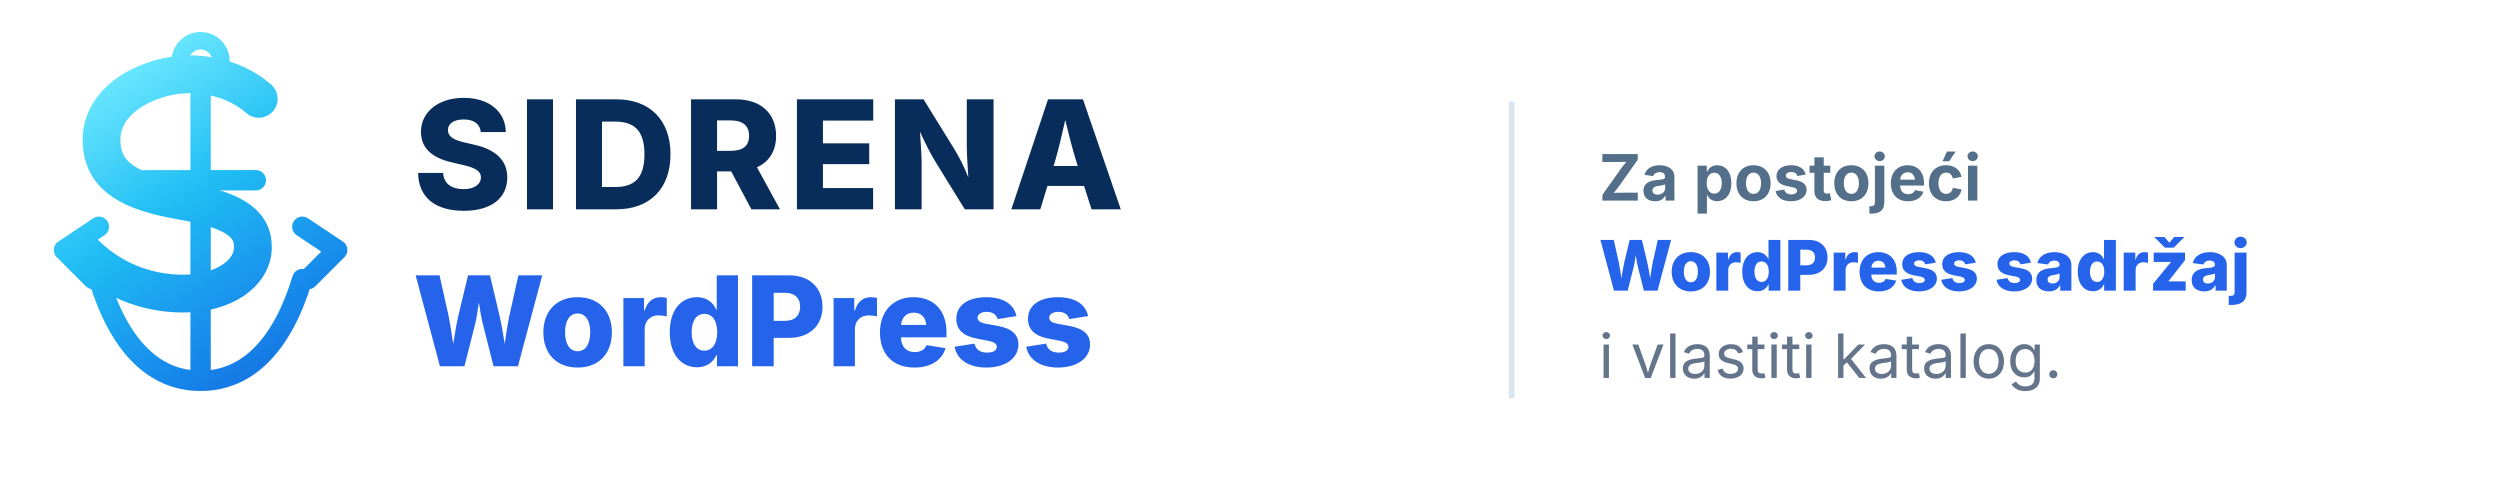
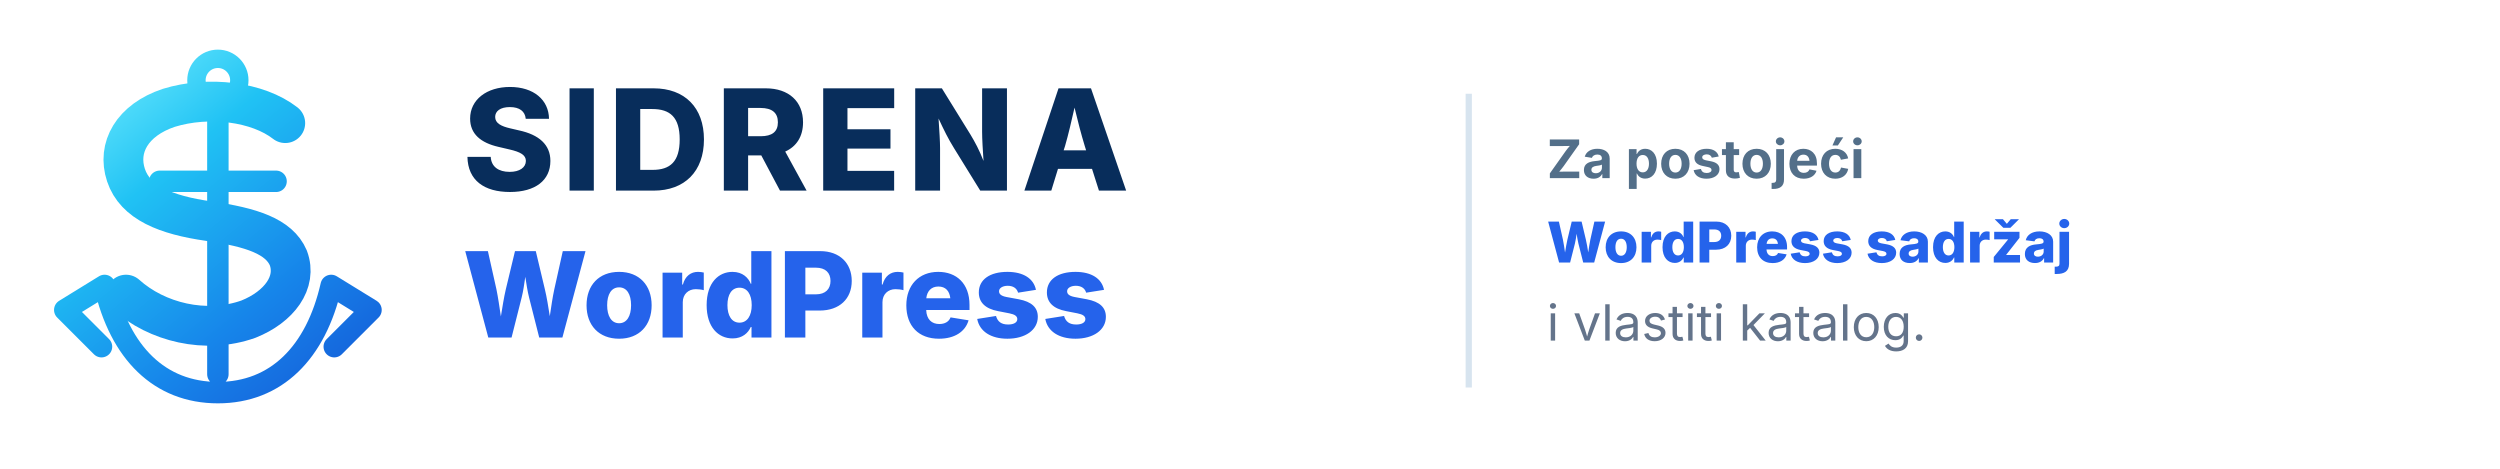
- <svg xmlns="http://www.w3.org/2000/svg" viewBox="0 0 860 170" role="img" aria-labelledby="title desc">
+ <svg xmlns="http://www.w3.org/2000/svg" viewBox="0 0 800 150" role="img" aria-labelledby="t d">
  <defs>
-     <linearGradient id="m" x1="28" y1="12" x2="112" y2="140" gradientUnits="userSpaceOnUse">
-       <stop stop-color="#78efff" />
-       <stop offset=".38" stop-color="#20bdf4" />
-       <stop offset=".72" stop-color="#1685ea" />
-       <stop offset="1" stop-color="#1557d6" />
+     <linearGradient id="sidMark" x1="18" y1="8" x2="112" y2="122" gradientUnits="userSpaceOnUse">
+       <stop stop-color="#78F1FF" />
+       <stop offset=".32" stop-color="#20C2F4" />
+       <stop offset=".68" stop-color="#1685EA" />
+       <stop offset="1" stop-color="#1557D6" />
    </linearGradient>
  </defs>
-   <g transform="translate(7 5)">
-     <path d="M82 29c-9-8-24-11-37-6-11 4-18 12-17 22 1 11 10 16 27 19 17 3 25 7 25 16 0 9-10 16-24 16-13 0-25-5-34-14" fill="none" stroke="url(#m)" stroke-width="13" stroke-linecap="round" />
-     <circle cx="62" cy="16" r="7" fill="none" stroke="url(#m)" stroke-width="6" />
-     <path d="M62 23v83M43 57h38M27 73l-12 8 10 10M97 73l12 8-10 10M27 91c7 23 19 35 35 35s28-12 35-35M62 106v19" fill="none" stroke="url(#m)" stroke-width="7" stroke-linecap="round" stroke-linejoin="round" />
+   <g transform="translate(7 10) scale(.98)">
+     <g fill="none" stroke="url(#sidMark)" stroke-linecap="round" stroke-linejoin="round">
+       <circle cx="64" cy="16" r="7" stroke-width="6" />
+       <path d="M86 30C77 23 61 21 48 25C36 29 31 38 34 47C37 56 47 60 61 62C75 64 84 67 87 74C90 82 84 90 74 94C60 99 44 95 34 86" stroke-width="13" />
+       <path d="M64 24v88M45 49h38M27 83c5 22 18 35 37 35s32-13 37-35M27 83l-13 8 12 12m75-20 13 8-12 12" stroke-width="7" />
+     </g>
  </g>
-   <text x="142" y="72" fill="#082D5B" font-family="Inter,Segoe UI,Arial,sans-serif" font-size="52" font-weight="800" letter-spacing="2">SIDRENA</text>
-   <text x="142" y="126" fill="#2563EB" font-family="Inter,Segoe UI,Arial,sans-serif" font-size="43" font-weight="800">WordPress</text>
-   <line x1="520" y1="35" x2="520" y2="137" stroke="#d9e6f2" stroke-width="2" />
-   <text x="550" y="69" fill="#536f89" font-family="Inter,Segoe UI,Arial,sans-serif" font-size="22" font-weight="700">Za postojeći</text>
-   <text x="550" y="100" fill="#2563EB" font-family="Inter,Segoe UI,Arial,sans-serif" font-size="24" font-weight="800">WordPress sadržaj</text>
-   <text x="550" y="130" fill="#64748B" font-family="Inter,Segoe UI,Arial,sans-serif" font-size="21">i vlastiti katalog.</text>
+   <text x="148" y="61" fill="#082D5B" font-family="Inter,Segoe UI,Arial,sans-serif" font-size="45" font-weight="800" letter-spacing="2">SIDRENA</text>
+   <text x="148" y="108" fill="#2563EB" font-family="Inter,Segoe UI,Arial,sans-serif" font-size="38" font-weight="800">WordPress</text>
+   <line x1="470" y1="30" x2="470" y2="124" stroke="#D7E4EF" stroke-width="2" />
+   <text x="495" y="57" fill="#536F89" font-family="Inter,Segoe UI,Arial,sans-serif" font-size="17" font-weight="700">Za postojeći</text>
+   <text x="495" y="84" fill="#2563EB" font-family="Inter,Segoe UI,Arial,sans-serif" font-size="18" font-weight="800">WordPress sadržaj</text>
+   <text x="495" y="109" fill="#64748B" font-family="Inter,Segoe UI,Arial,sans-serif" font-size="16">i vlastiti katalog.</text>
</svg>
